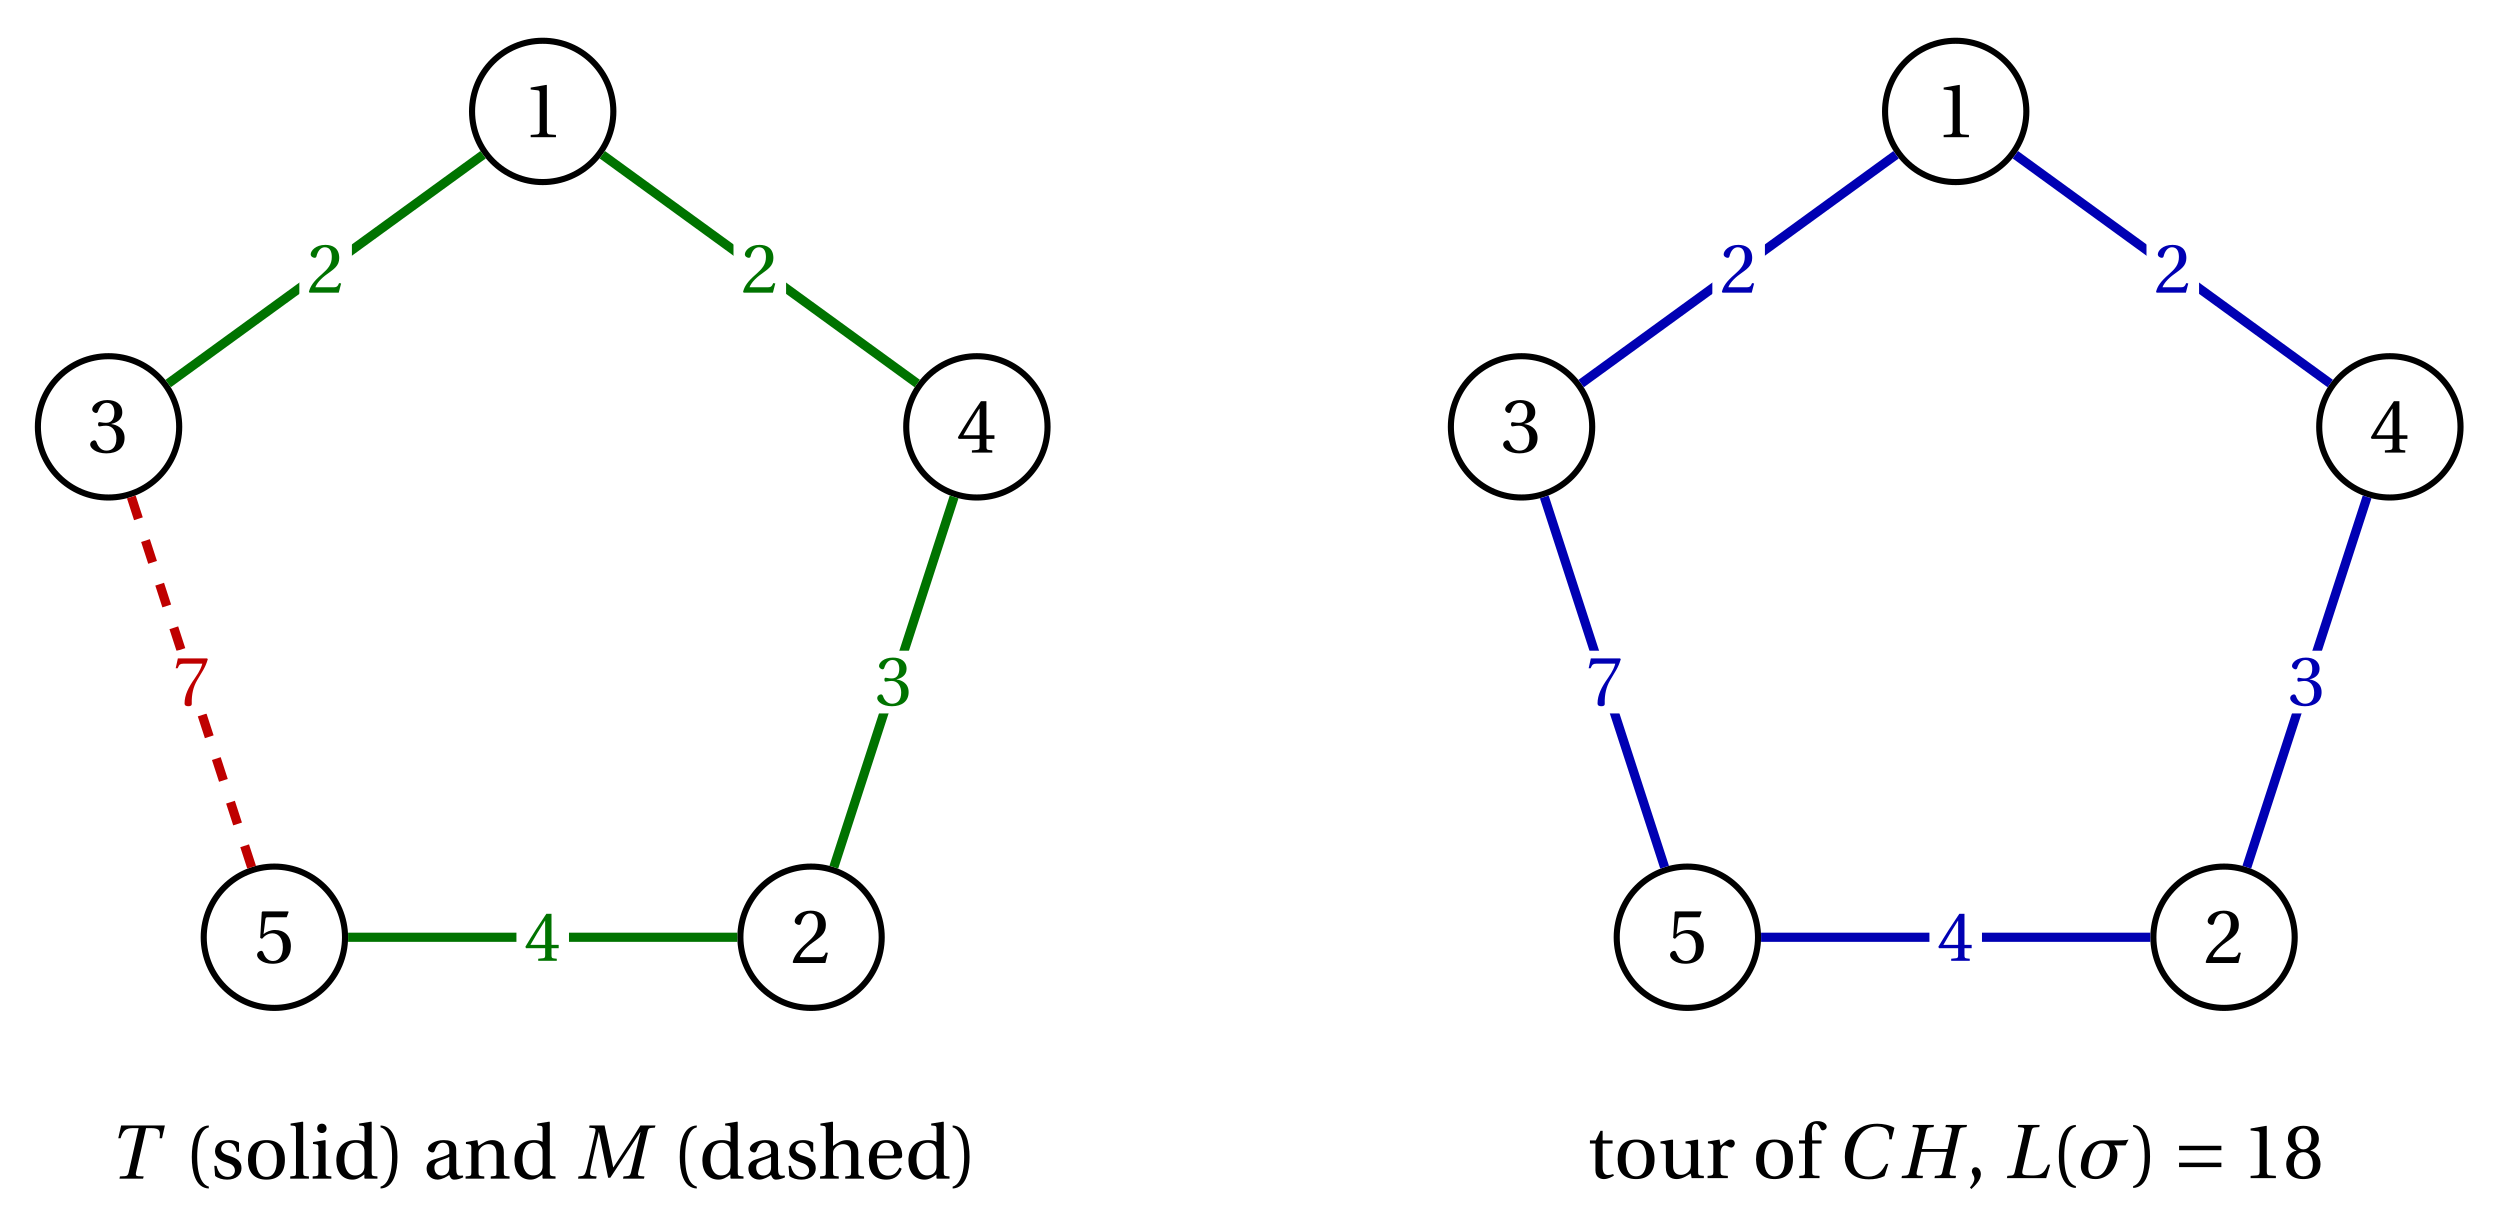
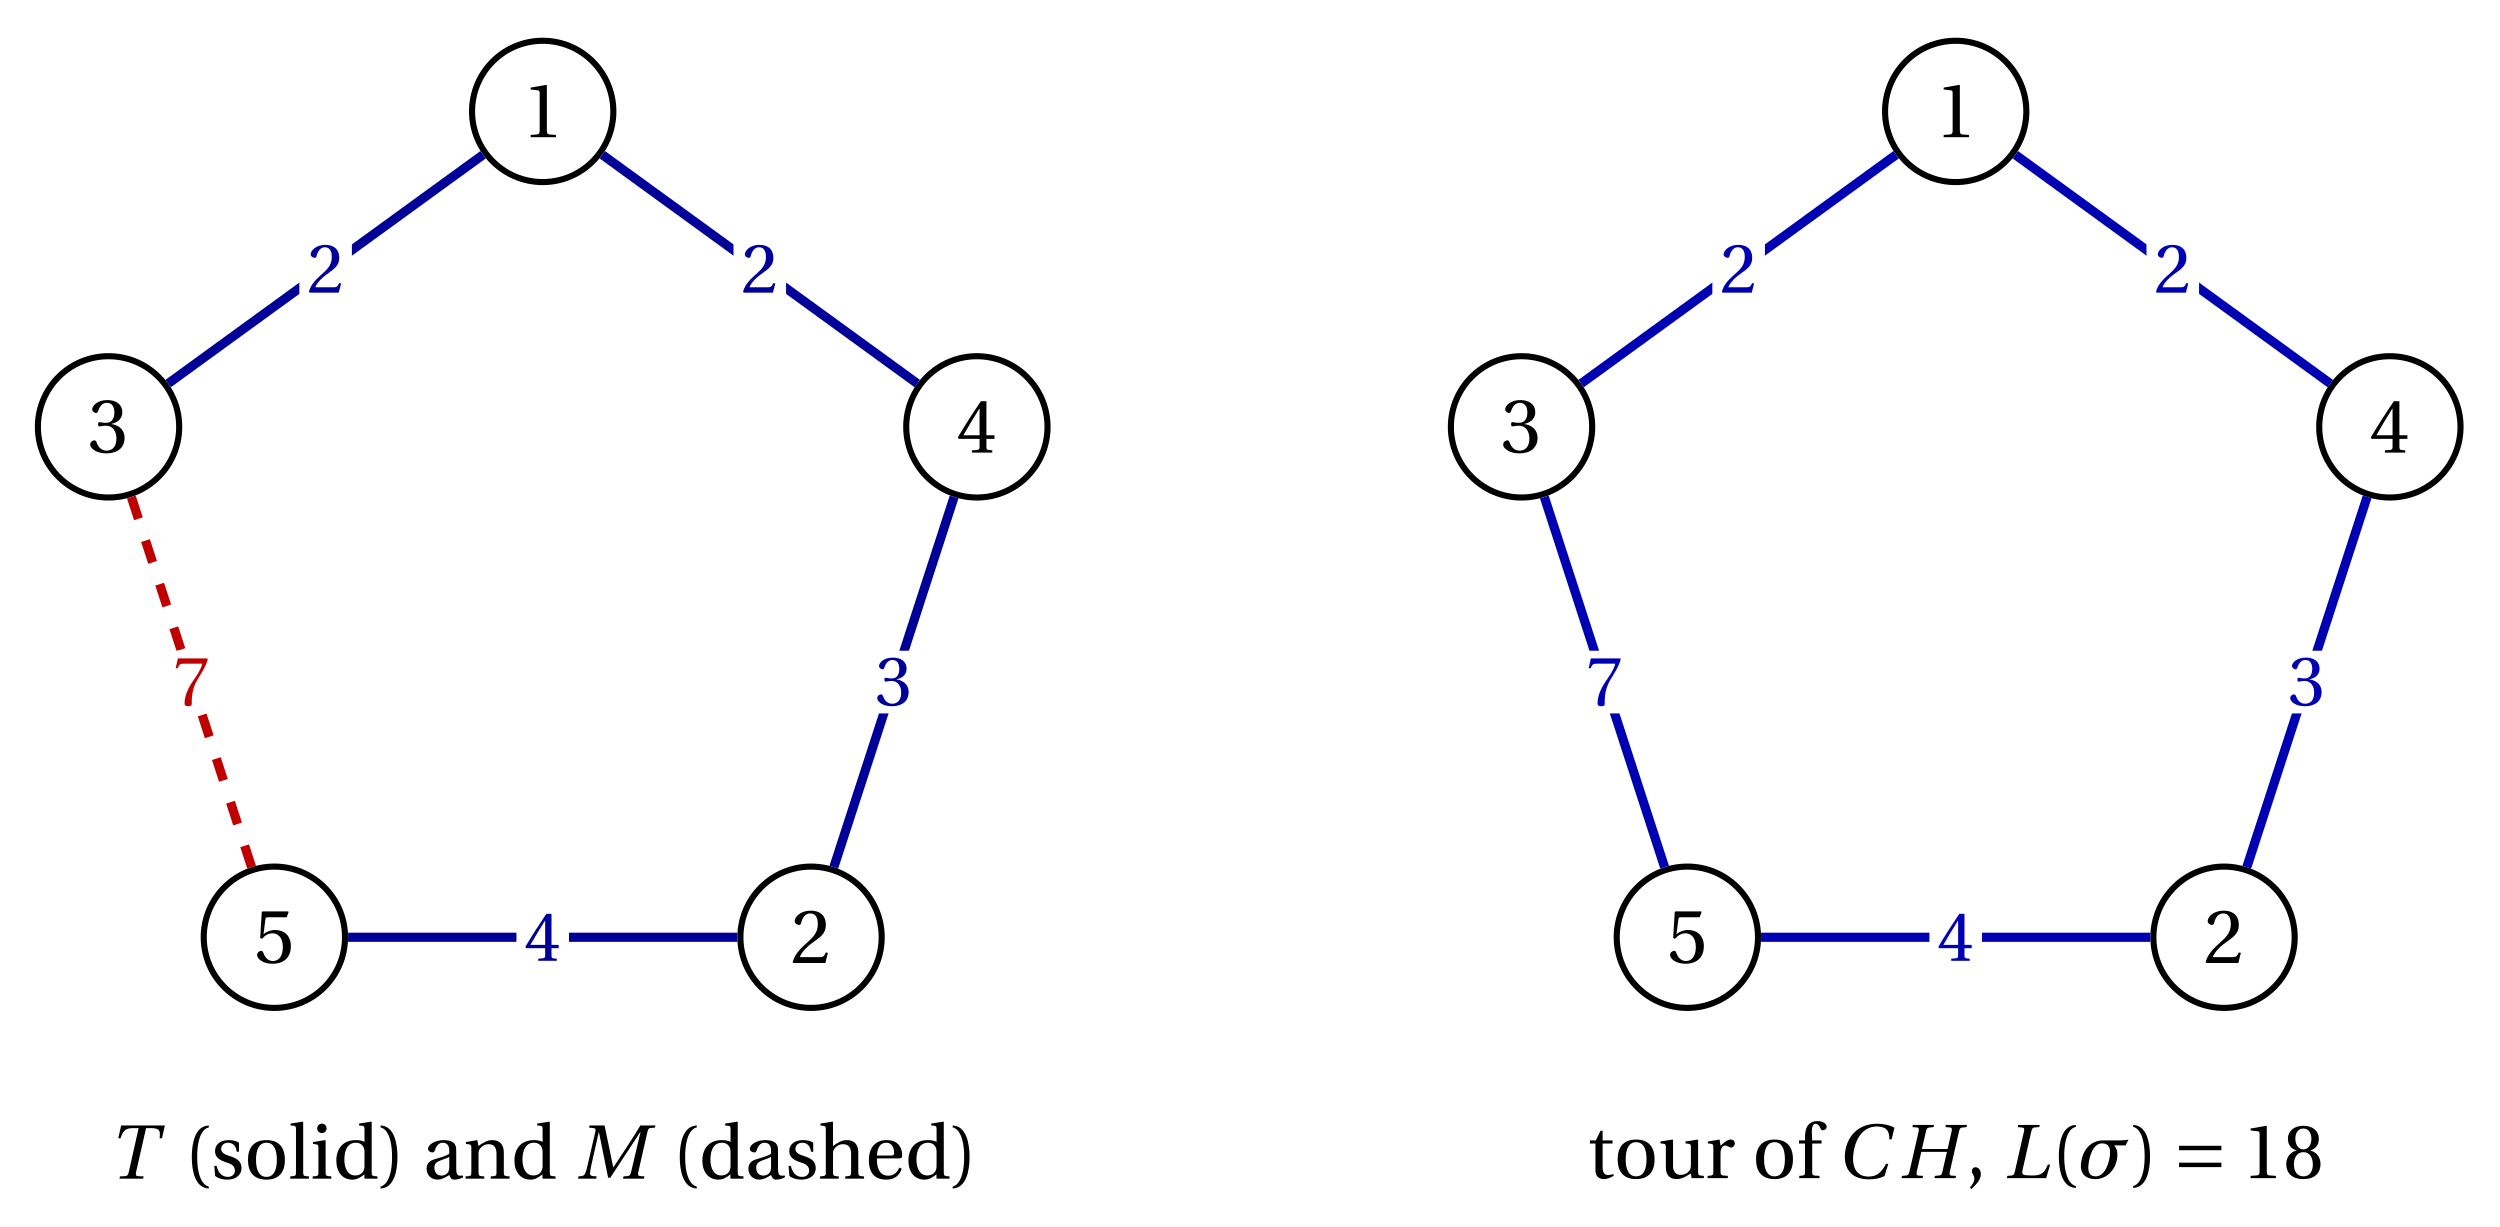
<svg xmlns="http://www.w3.org/2000/svg" xmlns:xlink="http://www.w3.org/1999/xlink" width="326pt" height="160pt" viewBox="0 0 326 160">
  <defs>
    <g>
      <g id="glyph-0-0">
        <path d="M 4.391 0 L 4.391 -0.297 L 3.547 -0.359 C 3.328 -0.375 3.203 -0.469 3.203 -0.859 L 3.203 -6.766 L 3.156 -6.828 L 1.094 -6.469 L 1.094 -6.219 L 2.031 -6.109 C 2.203 -6.094 2.266 -6.016 2.266 -5.719 L 2.266 -0.859 C 2.266 -0.656 2.234 -0.547 2.172 -0.469 C 2.125 -0.406 2.047 -0.375 1.938 -0.359 L 1.094 -0.297 L 1.094 0 Z M 4.391 0 " />
      </g>
      <g id="glyph-0-1">
        <path d="M 1.297 -3.672 C 1.297 -3.5 1.359 -3.391 1.484 -3.391 C 1.609 -3.391 1.875 -3.484 2.359 -3.484 C 3.203 -3.484 3.688 -2.719 3.688 -1.844 C 3.688 -0.656 3.094 -0.234 2.391 -0.234 C 1.719 -0.234 1.297 -0.734 1.109 -1.297 C 1.047 -1.484 0.938 -1.578 0.797 -1.578 C 0.625 -1.578 0.266 -1.391 0.266 -1.016 C 0.266 -0.594 0.969 0.125 2.375 0.125 C 3.828 0.125 4.75 -0.609 4.75 -1.891 C 4.75 -3.234 3.594 -3.641 3.047 -3.688 L 3.047 -3.734 C 3.578 -3.828 4.453 -4.219 4.453 -5.219 C 4.453 -6.328 3.578 -6.828 2.5 -6.828 C 1.188 -6.828 0.531 -6.062 0.531 -5.625 C 0.531 -5.312 0.875 -5.141 1.016 -5.141 C 1.156 -5.141 1.234 -5.219 1.281 -5.344 C 1.5 -6.031 1.875 -6.469 2.438 -6.469 C 3.234 -6.469 3.422 -5.766 3.422 -5.203 C 3.422 -4.609 3.203 -3.859 2.359 -3.859 C 1.875 -3.859 1.609 -3.953 1.484 -3.953 C 1.359 -3.953 1.297 -3.859 1.297 -3.672 Z M 1.297 -3.672 " />
      </g>
      <g id="glyph-0-2">
        <path d="M 4.266 -5.938 L 4.516 -6.625 L 4.469 -6.703 L 1.109 -6.703 L 1.016 -6.609 L 0.812 -3.25 L 1.047 -3.125 C 1.469 -3.609 1.891 -3.844 2.422 -3.844 C 3.062 -3.844 3.766 -3.375 3.766 -2.047 C 3.766 -1.016 3.344 -0.234 2.484 -0.234 C 1.781 -0.234 1.422 -0.75 1.219 -1.312 C 1.156 -1.469 1.078 -1.562 0.938 -1.562 C 0.734 -1.562 0.406 -1.359 0.406 -1.016 C 0.406 -0.562 1.109 0.125 2.406 0.125 C 4.062 0.125 4.812 -0.875 4.812 -2.156 C 4.812 -3.562 3.938 -4.281 2.734 -4.281 C 2.188 -4.281 1.594 -4.047 1.281 -3.75 L 1.25 -3.766 L 1.484 -5.641 C 1.516 -5.891 1.578 -5.938 1.781 -5.938 Z M 4.266 -5.938 " />
      </g>
      <g id="glyph-0-3">
        <path d="M 4.859 -1.328 L 4.578 -1.375 C 4.375 -0.828 4.172 -0.766 3.766 -0.766 L 1.203 -0.766 C 1.359 -1.281 1.953 -2 2.891 -2.672 C 3.859 -3.375 4.594 -3.828 4.594 -4.953 C 4.594 -6.344 3.672 -6.828 2.625 -6.828 C 1.25 -6.828 0.531 -5.984 0.531 -5.469 C 0.531 -5.125 0.906 -4.969 1.078 -4.969 C 1.266 -4.969 1.328 -5.062 1.375 -5.234 C 1.531 -5.922 1.922 -6.469 2.547 -6.469 C 3.328 -6.469 3.547 -5.812 3.547 -5.078 C 3.547 -4.016 3 -3.406 2.125 -2.641 C 0.891 -1.562 0.469 -0.875 0.266 -0.094 L 0.375 0 L 4.531 0 Z M 4.859 -1.328 " />
      </g>
      <g id="glyph-0-4">
        <path d="M 3.016 -1.797 L 3.016 -0.766 C 3.016 -0.438 2.906 -0.375 2.656 -0.344 L 2.016 -0.297 L 2.016 0 L 4.672 0 L 4.672 -0.297 L 4.219 -0.344 C 3.984 -0.375 3.906 -0.438 3.906 -0.766 L 3.906 -1.797 L 4.953 -1.797 L 4.953 -2.266 L 3.906 -2.266 L 3.906 -6.703 L 3.188 -6.703 C 2.234 -5.312 1.109 -3.578 0.188 -2 L 0.281 -1.797 Z M 0.906 -2.266 C 1.516 -3.359 2.219 -4.516 2.984 -5.734 L 3.016 -5.734 L 3.016 -2.266 Z M 0.906 -2.266 " />
      </g>
      <g id="glyph-0-5">
        <path d="M 1.75 -2.828 C 1.75 -5.703 2.625 -6.562 3.266 -6.688 L 3.266 -6.938 C 1.5 -6.875 1.047 -4.688 1.047 -2.828 C 1.047 -0.969 1.5 1.219 3.266 1.281 L 3.266 1.031 C 2.672 0.906 1.75 0.062 1.75 -2.828 Z M 1.75 -2.828 " />
      </g>
      <g id="glyph-0-6">
        <path d="M 3.688 -3.516 L 3.688 -4.688 C 3.344 -4.938 2.844 -5.031 2.391 -5.031 C 1.297 -5.031 0.578 -4.531 0.562 -3.578 C 0.578 -2.734 1.25 -2.375 2.078 -2.109 C 2.531 -1.969 3.156 -1.75 3.156 -1.062 C 3.156 -0.547 2.766 -0.234 2.234 -0.234 C 1.422 -0.234 0.969 -0.828 0.766 -1.672 L 0.469 -1.672 L 0.578 -0.359 C 0.938 -0.047 1.547 0.125 2.141 0.125 C 3.328 0.125 4.016 -0.516 4.016 -1.359 C 4.016 -2.25 3.469 -2.641 2.438 -2.969 C 2.031 -3.094 1.359 -3.312 1.359 -3.875 C 1.375 -4.391 1.766 -4.688 2.266 -4.688 C 2.984 -4.688 3.328 -4.141 3.391 -3.516 Z M 3.688 -3.516 " />
      </g>
      <g id="glyph-0-7">
        <path d="M 2.891 -5.031 C 1.281 -5.031 0.484 -4.078 0.484 -2.453 C 0.484 -0.828 1.281 0.125 2.891 0.125 C 4.516 0.125 5.297 -0.828 5.297 -2.453 C 5.297 -4.078 4.516 -5.031 2.891 -5.031 Z M 1.531 -2.453 C 1.531 -3.844 1.969 -4.688 2.891 -4.688 C 3.828 -4.688 4.25 -3.844 4.25 -2.453 C 4.25 -1.078 3.828 -0.234 2.891 -0.234 C 1.969 -0.234 1.531 -1.078 1.531 -2.453 Z M 1.531 -2.453 " />
      </g>
      <g id="glyph-0-8">
        <path d="M 1.891 -7.391 L 1.828 -7.438 L 0.25 -7.188 L 0.25 -6.938 L 0.625 -6.906 C 0.891 -6.875 0.953 -6.828 0.953 -6.438 L 0.953 -0.875 C 0.953 -0.359 0.922 -0.344 0.203 -0.297 L 0.203 0 L 2.641 0 L 2.641 -0.297 C 1.938 -0.344 1.891 -0.359 1.891 -0.875 Z M 1.891 -7.391 " />
      </g>
      <g id="glyph-0-9">
        <path d="M 0.375 -4.781 L 0.375 -4.531 L 0.75 -4.484 C 1.016 -4.438 1.078 -4.391 1.078 -4.031 L 1.078 -0.875 C 1.078 -0.359 1.047 -0.344 0.328 -0.297 L 0.328 0 L 2.766 0 L 2.766 -0.297 C 2.062 -0.344 2.016 -0.359 2.016 -0.875 L 2.016 -4.969 L 1.953 -5.031 Z M 1.531 -7.172 C 1.172 -7.172 0.922 -6.906 0.922 -6.547 C 0.922 -6.203 1.172 -5.953 1.531 -5.953 C 1.906 -5.953 2.141 -6.203 2.141 -6.547 C 2.141 -6.906 1.906 -7.172 1.531 -7.172 Z M 1.531 -7.172 " />
      </g>
      <g id="glyph-0-10">
        <path d="M 5.844 0 L 5.844 -0.297 C 5.141 -0.344 5.094 -0.359 5.094 -0.875 L 5.094 -7.391 L 5.031 -7.438 L 3.453 -7.188 L 3.453 -6.938 L 3.828 -6.906 C 4.094 -6.875 4.156 -6.828 4.156 -6.438 L 4.156 -4.797 C 3.875 -4.953 3.5 -5.031 3.047 -5.031 C 2.219 -5.031 1.609 -4.781 1.188 -4.344 C 0.75 -3.891 0.484 -3.234 0.484 -2.359 C 0.484 -0.875 1.266 0.125 2.594 0.125 C 3.125 0.125 3.594 -0.125 4.141 -0.562 L 4.141 -0.062 L 4.219 0 Z M 4.156 -1.703 C 4.156 -1.484 4.141 -1.312 4.078 -1.141 C 3.875 -0.625 3.438 -0.422 2.922 -0.422 C 2 -0.422 1.531 -1.328 1.531 -2.484 C 1.531 -3.781 2 -4.688 3.031 -4.688 C 3.5 -4.688 3.875 -4.469 4.062 -4.047 C 4.141 -3.875 4.156 -3.734 4.156 -3.469 Z M 4.156 -1.703 " />
      </g>
      <g id="glyph-0-11">
        <path d="M 1.75 -2.828 C 1.75 0.062 0.828 0.906 0.25 1.031 L 0.25 1.281 C 2 1.219 2.453 -0.969 2.453 -2.828 C 2.453 -4.688 2 -6.875 0.25 -6.938 L 0.25 -6.688 C 0.875 -6.562 1.75 -5.703 1.75 -2.828 Z M 1.75 -2.828 " />
      </g>
      <g id="glyph-0-12">
        <path d="M 3.438 -1.438 C 3.438 -0.625 2.812 -0.406 2.422 -0.406 C 1.812 -0.406 1.5 -0.859 1.5 -1.438 C 1.5 -1.922 1.719 -2.156 2.281 -2.375 C 2.688 -2.516 3.219 -2.703 3.438 -2.844 Z M 4.344 -3.703 C 4.344 -4.281 4.219 -5.031 2.703 -5.031 C 1.562 -5.031 0.672 -4.438 0.672 -3.891 C 0.672 -3.578 1.047 -3.422 1.234 -3.422 C 1.438 -3.422 1.5 -3.531 1.562 -3.703 C 1.781 -4.438 2.188 -4.688 2.594 -4.688 C 2.984 -4.688 3.438 -4.484 3.438 -3.688 L 3.438 -3.266 C 3.188 -3 2.219 -2.75 1.422 -2.5 C 0.703 -2.281 0.484 -1.781 0.484 -1.297 C 0.484 -0.547 1 0.125 1.938 0.125 C 2.562 0.094 3.109 -0.266 3.438 -0.484 C 3.578 -0.109 3.734 0.125 4.078 0.125 C 4.453 0.125 4.891 0.016 5.266 -0.188 L 5.203 -0.422 C 5.062 -0.391 4.844 -0.375 4.688 -0.406 C 4.516 -0.453 4.344 -0.641 4.344 -1.281 Z M 4.344 -3.703 " />
      </g>
      <g id="glyph-0-13">
        <path d="M 5.312 -3.438 C 5.312 -4.453 4.75 -5.031 3.828 -5.031 C 3.094 -5.031 2.625 -4.672 2 -4.266 L 1.859 -5.031 L 0.375 -4.781 L 0.375 -4.531 L 0.75 -4.484 C 1.016 -4.438 1.078 -4.391 1.078 -4.031 L 1.078 -0.875 C 1.078 -0.359 1.047 -0.344 0.328 -0.297 L 0.328 0 L 2.766 0 L 2.766 -0.297 C 2.062 -0.344 2.016 -0.359 2.016 -0.875 L 2.016 -3.219 C 2.016 -3.469 2.031 -3.609 2.109 -3.766 C 2.328 -4.156 2.781 -4.5 3.312 -4.5 C 4 -4.5 4.359 -4.109 4.359 -3.234 L 4.359 -0.875 C 4.359 -0.359 4.328 -0.344 3.609 -0.297 L 3.609 0 L 6.062 0 L 6.062 -0.297 C 5.344 -0.344 5.312 -0.359 5.312 -0.875 Z M 5.312 -3.438 " />
      </g>
      <g id="glyph-0-14">
        <path d="M 5.188 -3.438 C 5.188 -4.453 4.641 -5.031 3.703 -5.031 C 2.969 -5.031 2.516 -4.688 1.891 -4.266 L 1.891 -7.391 L 1.812 -7.438 L 0.25 -7.188 L 0.25 -6.938 L 0.625 -6.891 C 0.891 -6.844 0.953 -6.797 0.953 -6.438 L 0.953 -0.875 C 0.969 -0.375 0.906 -0.344 0.203 -0.297 L 0.203 0 L 2.641 0 L 2.641 -0.297 C 1.953 -0.344 1.891 -0.375 1.891 -0.875 L 1.891 -3.219 C 1.891 -3.469 1.906 -3.609 1.984 -3.766 C 2.203 -4.156 2.656 -4.5 3.188 -4.5 C 3.875 -4.5 4.25 -4.109 4.25 -3.234 L 4.25 -0.875 C 4.25 -0.375 4.188 -0.344 3.484 -0.297 L 3.484 0 L 5.938 0 L 5.938 -0.297 C 5.25 -0.344 5.188 -0.375 5.188 -0.875 Z M 5.188 -3.438 " />
      </g>
      <g id="glyph-0-15">
        <path d="M 4.422 -2.641 C 4.641 -2.641 4.828 -2.688 4.828 -3.016 C 4.828 -3.609 4.641 -5.031 2.797 -5.031 C 1.234 -5.031 0.484 -3.922 0.484 -2.422 C 0.484 -0.828 1.172 0.141 2.812 0.125 C 3.922 0.109 4.5 -0.5 4.766 -1.297 L 4.469 -1.453 C 4.188 -0.875 3.797 -0.391 3.016 -0.391 C 1.766 -0.391 1.516 -1.594 1.531 -2.641 Z M 1.547 -3.016 C 1.547 -3.438 1.688 -4.688 2.734 -4.688 C 3.672 -4.688 3.781 -3.734 3.781 -3.344 C 3.781 -3.156 3.719 -3.016 3.438 -3.016 Z M 1.547 -3.016 " />
      </g>
      <g id="glyph-0-16">
        <path d="M 3.266 -4.516 L 3.266 -4.922 L 1.969 -4.922 L 1.969 -6.172 L 1.688 -6.172 L 1.078 -4.922 L 0.312 -4.922 L 0.312 -4.516 L 1.031 -4.516 L 1.031 -1.016 C 1.031 0 1.797 0.125 2.141 0.125 C 2.656 0.125 3.141 -0.141 3.438 -0.328 L 3.344 -0.531 C 3.109 -0.438 2.891 -0.406 2.641 -0.406 C 2.297 -0.406 1.969 -0.641 1.969 -1.406 L 1.969 -4.516 Z M 3.266 -4.516 " />
      </g>
      <g id="glyph-0-17">
        <path d="M 5.922 0 L 5.922 -0.297 C 5.234 -0.344 5.172 -0.359 5.172 -0.875 L 5.172 -4.969 L 5.109 -5.031 L 3.531 -4.781 L 3.531 -4.531 L 3.906 -4.484 C 4.172 -4.438 4.234 -4.391 4.234 -4.031 L 4.234 -1.781 C 4.234 -1.5 4.203 -1.281 4.156 -1.172 C 3.922 -0.719 3.438 -0.422 2.922 -0.422 C 2.344 -0.422 1.906 -0.781 1.906 -1.562 L 1.906 -4.969 L 1.828 -5.031 L 0.266 -4.781 L 0.266 -4.531 L 0.641 -4.484 C 0.906 -4.438 0.969 -4.391 0.969 -4.031 L 0.969 -1.391 C 0.969 -0.234 1.641 0.125 2.391 0.125 C 3.234 0.125 3.938 -0.469 4.219 -0.609 L 4.328 0 Z M 5.922 0 " />
      </g>
      <g id="glyph-0-18">
        <path d="M 1.891 -5.031 L 0.375 -4.781 L 0.375 -4.531 L 0.75 -4.484 C 1.016 -4.438 1.078 -4.391 1.078 -4.031 L 1.078 -0.875 C 1.078 -0.359 1.016 -0.344 0.328 -0.297 L 0.328 0 L 2.969 0 L 2.969 -0.297 C 2.078 -0.344 2.016 -0.359 2.016 -0.875 L 2.016 -3.219 C 2.016 -4 2.359 -4.25 2.594 -4.25 C 2.75 -4.25 2.922 -4.188 3.203 -4.031 C 3.281 -4 3.359 -3.984 3.406 -3.984 C 3.656 -3.984 3.875 -4.234 3.875 -4.547 C 3.875 -4.766 3.734 -5.031 3.344 -5.031 C 2.984 -5.031 2.672 -4.812 2.016 -4.234 Z M 1.891 -5.031 " />
      </g>
      <g id="glyph-0-19">
        <path d="M 2.016 -4.516 L 3.234 -4.516 L 3.234 -4.922 L 2.016 -4.922 L 1.969 -6.031 C 1.953 -6.984 2.297 -7.094 2.453 -7.094 C 2.672 -7.094 2.891 -6.984 3.141 -6.406 C 3.188 -6.312 3.266 -6.234 3.406 -6.234 C 3.609 -6.234 3.906 -6.406 3.906 -6.703 C 3.906 -7.047 3.484 -7.438 2.672 -7.438 C 2.125 -7.438 1.656 -7.188 1.406 -6.812 C 1.172 -6.453 1.078 -5.922 1.078 -5.266 L 1.078 -4.922 L 0.297 -4.922 L 0.297 -4.516 L 1.078 -4.516 L 1.078 -0.875 C 1.078 -0.359 1.047 -0.344 0.328 -0.297 L 0.328 0 L 2.969 0 L 2.969 -0.297 C 2.062 -0.328 2.016 -0.344 2.016 -0.859 Z M 2.016 -4.516 " />
      </g>
      <g id="glyph-0-20">
        <path d="M 0.703 1.422 C 1.203 0.938 1.938 0.281 1.938 -0.516 C 1.938 -1.062 1.609 -1.422 1.25 -1.422 C 0.938 -1.422 0.766 -1.172 0.766 -0.906 C 0.766 -0.547 1.094 -0.375 1.094 0.062 C 1.094 0.469 0.828 0.875 0.516 1.219 Z M 0.703 1.422 " />
      </g>
      <g id="glyph-0-21">
        <path d="M 2.656 -3.391 C 3.453 -3.391 3.891 -2.703 3.891 -1.797 C 3.891 -0.906 3.516 -0.234 2.656 -0.234 C 1.828 -0.234 1.422 -0.906 1.422 -1.797 C 1.422 -2.703 1.859 -3.391 2.656 -3.391 Z M 2.656 0.125 C 4.281 0.125 4.891 -0.812 4.891 -1.828 C 4.891 -2.844 4.25 -3.438 3.578 -3.594 L 3.578 -3.625 C 4.188 -3.781 4.672 -4.297 4.672 -5.109 C 4.672 -6.203 3.828 -6.828 2.656 -6.828 C 1.516 -6.828 0.641 -6.203 0.641 -5.109 C 0.641 -4.297 1.141 -3.781 1.75 -3.625 L 1.75 -3.594 C 1.078 -3.438 0.422 -2.844 0.422 -1.828 C 0.422 -0.812 1.016 0.125 2.656 0.125 Z M 2.656 -3.75 C 1.938 -3.75 1.609 -4.453 1.609 -5.141 C 1.609 -5.906 1.969 -6.469 2.656 -6.469 C 3.344 -6.469 3.688 -5.906 3.703 -5.141 C 3.703 -4.453 3.391 -3.75 2.656 -3.75 Z M 2.656 -3.75 " />
      </g>
      <g id="glyph-1-0">
        <path d="M 4.453 -1.203 L 4.188 -1.25 C 4 -0.766 3.812 -0.703 3.453 -0.703 L 1.094 -0.703 C 1.25 -1.172 1.781 -1.828 2.641 -2.438 C 3.516 -3.078 4.203 -3.5 4.203 -4.516 C 4.203 -5.797 3.359 -6.234 2.391 -6.234 C 1.141 -6.234 0.484 -5.469 0.484 -5 C 0.484 -4.688 0.828 -4.547 0.984 -4.547 C 1.156 -4.547 1.219 -4.625 1.25 -4.781 C 1.406 -5.406 1.766 -5.922 2.328 -5.922 C 3.031 -5.922 3.234 -5.312 3.234 -4.656 C 3.234 -3.672 2.75 -3.125 1.938 -2.406 C 0.812 -1.438 0.422 -0.812 0.25 -0.094 L 0.344 0 L 4.141 0 Z M 4.453 -1.203 " />
      </g>
      <g id="glyph-1-1">
        <path d="M 1.188 -3.359 C 1.188 -3.203 1.234 -3.094 1.359 -3.094 C 1.469 -3.094 1.719 -3.188 2.156 -3.188 C 2.938 -3.188 3.375 -2.484 3.375 -1.688 C 3.375 -0.594 2.828 -0.219 2.188 -0.219 C 1.578 -0.219 1.188 -0.672 1.016 -1.188 C 0.953 -1.359 0.859 -1.438 0.734 -1.438 C 0.562 -1.438 0.25 -1.266 0.25 -0.938 C 0.25 -0.547 0.875 0.109 2.172 0.109 C 3.5 0.109 4.344 -0.562 4.344 -1.734 C 4.344 -2.969 3.281 -3.328 2.781 -3.375 L 2.781 -3.406 C 3.281 -3.5 4.078 -3.859 4.078 -4.766 C 4.078 -5.781 3.281 -6.234 2.297 -6.234 C 1.078 -6.234 0.484 -5.547 0.484 -5.141 C 0.484 -4.859 0.812 -4.703 0.938 -4.703 C 1.062 -4.703 1.125 -4.766 1.172 -4.891 C 1.359 -5.516 1.719 -5.922 2.234 -5.922 C 2.953 -5.922 3.125 -5.281 3.125 -4.766 C 3.125 -4.203 2.938 -3.516 2.156 -3.516 C 1.719 -3.516 1.469 -3.609 1.359 -3.609 C 1.234 -3.609 1.188 -3.516 1.188 -3.359 Z M 1.188 -3.359 " />
      </g>
      <g id="glyph-1-2">
        <path d="M 2.75 -1.641 L 2.75 -0.703 C 2.75 -0.391 2.656 -0.344 2.438 -0.328 L 1.844 -0.266 L 1.844 0 L 4.266 0 L 4.266 -0.266 L 3.859 -0.312 C 3.641 -0.344 3.578 -0.391 3.578 -0.703 L 3.578 -1.641 L 4.516 -1.641 L 4.516 -2.078 L 3.578 -2.078 L 3.578 -6.125 L 2.906 -6.125 C 2.047 -4.859 1.016 -3.266 0.172 -1.828 L 0.25 -1.641 Z M 0.828 -2.078 C 1.391 -3.078 2.031 -4.125 2.734 -5.234 L 2.75 -5.234 L 2.75 -2.078 Z M 0.828 -2.078 " />
      </g>
      <g id="glyph-1-3">
        <path d="M 0.656 -6.125 L 0.375 -4.844 L 0.625 -4.844 L 0.719 -5.031 C 0.828 -5.297 0.953 -5.438 1.359 -5.438 L 3.844 -5.438 C 3.75 -5.094 3.594 -4.562 2.844 -3.5 C 2.047 -2.375 1.531 -1.344 1.531 -0.266 C 1.531 0.031 1.75 0.109 2.031 0.109 C 2.297 0.109 2.484 0.031 2.469 -0.234 C 2.438 -1.453 2.672 -2.422 3.172 -3.281 C 3.75 -4.297 4.234 -4.875 4.562 -6.031 L 4.469 -6.125 Z M 0.656 -6.125 " />
      </g>
      <g id="glyph-2-0">
        <path d="M 4.609 0 L 4.688 -0.297 L 3.953 -0.328 C 3.672 -0.344 3.625 -0.5 3.688 -0.812 L 5 -6.594 L 5.625 -6.594 C 6.875 -6.594 6.859 -6.172 6.766 -5.266 L 7.078 -5.266 L 7.453 -6.938 L 1.75 -6.938 L 1.375 -5.266 L 1.672 -5.266 C 2 -6.297 2.359 -6.594 3.344 -6.594 L 4.031 -6.594 L 2.734 -0.812 C 2.656 -0.5 2.547 -0.344 2.25 -0.328 L 1.594 -0.297 L 1.531 0 Z M 4.609 0 " />
      </g>
      <g id="glyph-2-1">
        <path d="M 2.672 0 L 2.734 -0.297 L 2.344 -0.328 C 2.016 -0.344 1.844 -0.438 1.875 -0.75 C 1.906 -1.078 1.969 -1.469 2.094 -2 L 3.016 -6.078 L 3.031 -6.078 L 4.234 -0.125 L 4.516 -0.125 L 8.422 -6.078 L 8.453 -6.078 L 7.219 -0.828 C 7.125 -0.484 7.031 -0.375 6.797 -0.344 L 6.234 -0.297 L 6.172 0 L 8.906 0 L 8.969 -0.297 L 8.375 -0.344 C 8.141 -0.375 8.078 -0.516 8.156 -0.828 L 9.359 -6.109 C 9.438 -6.453 9.531 -6.594 9.781 -6.609 L 10.328 -6.656 L 10.406 -6.938 L 8.438 -6.938 C 7.906 -6.031 7.312 -5.125 6.703 -4.188 L 4.922 -1.484 L 4.891 -1.484 L 4.328 -4.266 C 4.141 -5.172 3.938 -6.047 3.766 -6.938 L 1.812 -6.938 L 1.75 -6.656 L 2.344 -6.594 C 2.562 -6.578 2.641 -6.438 2.562 -6.109 L 1.609 -2 C 1.5 -1.469 1.391 -1.078 1.266 -0.75 C 1.141 -0.438 0.969 -0.344 0.672 -0.328 L 0.359 -0.297 L 0.312 0 Z M 2.672 0 " />
      </g>
      <g id="glyph-2-2">
        <path d="M 6.516 -1.859 C 5.953 -0.859 5.453 -0.203 4.219 -0.203 C 3.047 -0.203 2.219 -0.953 2.219 -2.5 C 2.219 -3.406 2.453 -4.516 2.938 -5.312 C 3.438 -6.156 4.234 -6.734 5.312 -6.734 C 6.562 -6.734 6.984 -6.156 6.938 -5.062 L 7.25 -5.062 L 7.609 -6.562 C 7.031 -6.922 6.094 -7.094 5.391 -7.094 C 3.5 -7.094 2.406 -6.203 1.828 -5.266 C 1.281 -4.375 1.141 -3.453 1.141 -2.766 C 1.141 -1.438 1.797 0.156 4.281 0.156 C 5 0.156 5.672 0.047 6.312 -0.266 L 6.812 -1.859 Z M 6.516 -1.859 " />
      </g>
      <g id="glyph-2-3">
        <path d="M 3.062 -3.797 L 3.594 -6.109 C 3.688 -6.438 3.766 -6.578 4.016 -6.594 L 4.578 -6.656 L 4.641 -6.938 L 1.891 -6.938 L 1.828 -6.656 L 2.422 -6.609 C 2.641 -6.594 2.703 -6.438 2.641 -6.109 L 1.438 -0.828 C 1.359 -0.484 1.25 -0.375 1.016 -0.344 L 0.469 -0.297 L 0.406 0 L 3.156 0 L 3.203 -0.297 L 2.625 -0.328 C 2.375 -0.344 2.328 -0.5 2.391 -0.828 L 2.984 -3.422 L 6.328 -3.422 L 5.734 -0.828 C 5.656 -0.484 5.562 -0.375 5.312 -0.344 L 4.766 -0.297 L 4.703 0 L 7.453 0 L 7.516 -0.297 L 6.922 -0.328 C 6.688 -0.344 6.625 -0.5 6.703 -0.828 L 7.906 -6.109 C 7.984 -6.438 8.078 -6.578 8.328 -6.594 L 8.875 -6.656 L 8.953 -6.938 L 6.203 -6.938 L 6.125 -6.656 L 6.719 -6.609 C 6.953 -6.594 7.016 -6.438 6.938 -6.109 L 6.422 -3.797 Z M 3.062 -3.797 " />
      </g>
      <g id="glyph-2-4">
        <path d="M 5.531 0 L 6.047 -1.766 L 5.75 -1.766 C 5.234 -0.531 4.781 -0.344 3.656 -0.344 C 3.156 -0.344 2.656 -0.375 2.531 -0.484 C 2.375 -0.609 2.375 -0.75 2.484 -1.219 L 3.594 -6.109 C 3.672 -6.438 3.766 -6.594 4.016 -6.609 L 4.625 -6.656 L 4.688 -6.938 L 1.891 -6.938 L 1.828 -6.656 L 2.422 -6.594 C 2.641 -6.578 2.719 -6.438 2.641 -6.109 L 1.438 -0.828 C 1.359 -0.484 1.25 -0.375 1.016 -0.344 L 0.469 -0.297 L 0.406 0 Z M 5.531 0 " />
      </g>
      <g id="glyph-3-0">
        <path d="M 0.5 -2.391 C 0.438 -2.109 0.406 -1.828 0.406 -1.609 C 0.406 -0.328 1.281 0.125 2.328 0.125 C 3.859 0.125 5.172 -1.25 5.172 -3.109 C 5.172 -3.594 5.016 -3.969 4.75 -4.266 L 6.234 -4.266 L 6.625 -5.031 C 6.344 -4.953 5.844 -4.922 5.391 -4.922 L 3.203 -4.922 C 2.375 -4.922 0.938 -4.406 0.5 -2.391 Z M 1.5 -2.391 C 1.766 -3.609 2.297 -4.531 3.172 -4.531 C 3.859 -4.531 4.219 -4.172 4.219 -3.375 C 4.219 -2.125 3.547 -0.234 2.375 -0.234 C 1.719 -0.234 1.375 -0.547 1.375 -1.391 C 1.375 -1.672 1.422 -2 1.5 -2.391 Z M 1.5 -2.391 " />
      </g>
      <g id="glyph-4-0">
        <path d="M 6.375 -1.438 L 6.375 -2.016 L 0.859 -2.016 L 0.859 -1.438 Z M 6.375 -3.641 L 6.375 -4.219 L 0.859 -4.219 L 0.859 -3.641 Z M 6.375 -3.641 " />
      </g>
    </g>
  </defs>
  <path fill-rule="nonzero" fill="rgb(100%, 100%, 100%)" fill-opacity="1" stroke-width="0.797" stroke-linecap="butt" stroke-linejoin="miter" stroke="rgb(0%, 0%, 0%)" stroke-opacity="1" stroke-miterlimit="10" d="M 9.211 59.527 C 9.211 64.617 5.086 68.742 0.001 68.742 C -5.089 68.742 -9.214 64.617 -9.214 59.527 C -9.214 54.441 -5.089 50.316 0.001 50.316 C 5.086 50.316 9.211 54.441 9.211 59.527 Z M 9.211 59.527 " transform="matrix(1, 0, 0, -1, 70.769, 74.058)" />
  <g fill="rgb(0%, 0%, 0%)" fill-opacity="1">
    <use xlink:href="#glyph-0-0" x="68.107" y="17.89" />
  </g>
  <path fill-rule="nonzero" fill="rgb(100%, 100%, 100%)" fill-opacity="1" stroke-width="0.797" stroke-linecap="butt" stroke-linejoin="miter" stroke="rgb(0%, 0%, 0%)" stroke-opacity="1" stroke-miterlimit="10" d="M -47.402 18.394 C -47.402 23.484 -51.527 27.609 -56.617 27.609 C -61.703 27.609 -65.828 23.484 -65.828 18.394 C -65.828 13.308 -61.703 9.183 -56.617 9.183 C -51.527 9.183 -47.402 13.308 -47.402 18.394 Z M -47.402 18.394 " transform="matrix(1, 0, 0, -1, 70.769, 74.058)" />
  <g fill="rgb(0%, 0%, 0%)" fill-opacity="1">
    <use xlink:href="#glyph-0-1" x="11.493" y="58.996" />
  </g>
  <path fill-rule="nonzero" fill="rgb(100%, 100%, 100%)" fill-opacity="1" stroke-width="0.797" stroke-linecap="butt" stroke-linejoin="miter" stroke="rgb(0%, 0%, 0%)" stroke-opacity="1" stroke-miterlimit="10" d="M -25.777 -48.161 C -25.777 -43.071 -29.902 -38.946 -34.992 -38.946 C -40.078 -38.946 -44.203 -43.071 -44.203 -48.161 C -44.203 -53.247 -40.078 -57.372 -34.992 -57.372 C -29.902 -57.372 -25.777 -53.247 -25.777 -48.161 Z M -25.777 -48.161 " transform="matrix(1, 0, 0, -1, 70.769, 74.058)" />
  <g fill="rgb(0%, 0%, 0%)" fill-opacity="1">
    <use xlink:href="#glyph-0-2" x="33.118" y="125.55" />
  </g>
  <path fill-rule="nonzero" fill="rgb(100%, 100%, 100%)" fill-opacity="1" stroke-width="0.797" stroke-linecap="butt" stroke-linejoin="miter" stroke="rgb(0%, 0%, 0%)" stroke-opacity="1" stroke-miterlimit="10" d="M 44.204 -48.161 C 44.204 -43.071 40.079 -38.946 34.989 -38.946 C 29.903 -38.946 25.778 -43.071 25.778 -48.161 C 25.778 -53.247 29.903 -57.372 34.989 -57.372 C 40.079 -57.372 44.204 -53.247 44.204 -48.161 Z M 44.204 -48.161 " transform="matrix(1, 0, 0, -1, 70.769, 74.058)" />
  <g fill="rgb(0%, 0%, 0%)" fill-opacity="1">
    <use xlink:href="#glyph-0-3" x="103.097" y="125.577" />
  </g>
  <path fill-rule="nonzero" fill="rgb(100%, 100%, 100%)" fill-opacity="1" stroke-width="0.797" stroke-linecap="butt" stroke-linejoin="miter" stroke="rgb(0%, 0%, 0%)" stroke-opacity="1" stroke-miterlimit="10" d="M 65.829 18.394 C 65.829 23.484 61.704 27.609 56.614 27.609 C 51.528 27.609 47.403 23.484 47.403 18.394 C 47.403 13.308 51.528 9.183 56.614 9.183 C 61.704 9.183 65.829 13.308 65.829 18.394 Z M 65.829 18.394 " transform="matrix(1, 0, 0, -1, 70.769, 74.058)" />
  <g fill="rgb(0%, 0%, 0%)" fill-opacity="1">
    <use xlink:href="#glyph-0-4" x="124.722" y="59.023" />
  </g>
-   <path fill="none" stroke-width="1.196" stroke-linecap="butt" stroke-linejoin="miter" stroke="rgb(0%, 45%, 0%)" stroke-opacity="1" stroke-miterlimit="10" d="M -7.777 53.878 L -48.839 24.046 " transform="matrix(1, 0, 0, -1, 70.769, 74.058)" />
+   <path fill="none" stroke-width="1.196" stroke-linecap="butt" stroke-linejoin="miter" stroke="rgb(0%, 0%, 59.999%)" stroke-opacity="1" stroke-miterlimit="10" d="M -7.777 53.878 L -48.839 24.046 " transform="matrix(1, 0, 0, -1, 70.769, 74.058)" />
  <path fill-rule="nonzero" fill="rgb(100%, 100%, 100%)" fill-opacity="1" d="M 39.035 39.16 L 45.887 39.16 L 45.887 31.031 L 39.035 31.031 Z M 39.035 39.16 " />
-   <g fill="rgb(0%, 45%, 0%)" fill-opacity="1">
+   <g fill="rgb(0%, 0%, 59.999%)" fill-opacity="1">
    <use xlink:href="#glyph-1-0" x="40.031" y="38.165" />
  </g>
-   <path fill="none" stroke-width="1.196" stroke-linecap="butt" stroke-linejoin="miter" stroke="rgb(0%, 45%, 0%)" stroke-opacity="1" stroke-miterlimit="10" d="M 7.774 53.878 L 48.84 24.046 " transform="matrix(1, 0, 0, -1, 70.769, 74.058)" />
+   <path fill="none" stroke-width="1.196" stroke-linecap="butt" stroke-linejoin="miter" stroke="rgb(0%, 0%, 59.999%)" stroke-opacity="1" stroke-miterlimit="10" d="M 7.774 53.878 L 48.84 24.046 " transform="matrix(1, 0, 0, -1, 70.769, 74.058)" />
  <path fill-rule="nonzero" fill="rgb(100%, 100%, 100%)" fill-opacity="1" d="M 95.648 39.16 L 102.504 39.16 L 102.504 31.031 L 95.648 31.031 Z M 95.648 39.16 " />
-   <g fill="rgb(0%, 45%, 0%)" fill-opacity="1">
+   <g fill="rgb(0%, 0%, 59.999%)" fill-opacity="1">
    <use xlink:href="#glyph-1-0" x="96.646" y="38.165" />
  </g>
-   <path fill="none" stroke-width="1.196" stroke-linecap="butt" stroke-linejoin="miter" stroke="rgb(0%, 45%, 0%)" stroke-opacity="1" stroke-miterlimit="10" d="M 37.961 -39.02 L 53.645 9.253 " transform="matrix(1, 0, 0, -1, 70.769, 74.058)" />
+   <path fill="none" stroke-width="1.196" stroke-linecap="butt" stroke-linejoin="miter" stroke="rgb(0%, 0%, 59.999%)" stroke-opacity="1" stroke-miterlimit="10" d="M 37.961 -39.02 L 53.645 9.253 " transform="matrix(1, 0, 0, -1, 70.769, 74.058)" />
  <path fill-rule="nonzero" fill="rgb(100%, 100%, 100%)" fill-opacity="1" d="M 113.145 93.031 L 120 93.031 L 120 84.852 L 113.145 84.852 Z M 113.145 93.031 " />
-   <g fill="rgb(0%, 45%, 0%)" fill-opacity="1">
+   <g fill="rgb(0%, 0%, 59.999%)" fill-opacity="1">
    <use xlink:href="#glyph-1-1" x="114.14" y="91.984" />
  </g>
-   <path fill="none" stroke-width="1.196" stroke-linecap="butt" stroke-linejoin="miter" stroke="rgb(0%, 45%, 0%)" stroke-opacity="1" stroke-miterlimit="10" d="M 25.379 -48.161 L -25.378 -48.161 " transform="matrix(1, 0, 0, -1, 70.769, 74.058)" />
+   <path fill="none" stroke-width="1.196" stroke-linecap="butt" stroke-linejoin="miter" stroke="rgb(0%, 0%, 59.999%)" stroke-opacity="1" stroke-miterlimit="10" d="M 25.379 -48.161 L -25.378 -48.161 " transform="matrix(1, 0, 0, -1, 70.769, 74.058)" />
  <path fill-rule="nonzero" fill="rgb(100%, 100%, 100%)" fill-opacity="1" d="M 67.344 126.281 L 74.195 126.281 L 74.195 118.152 L 67.344 118.152 Z M 67.344 126.281 " />
-   <g fill="rgb(0%, 45%, 0%)" fill-opacity="1">
+   <g fill="rgb(0%, 0%, 59.999%)" fill-opacity="1">
    <use xlink:href="#glyph-1-2" x="68.338" y="125.286" />
  </g>
  <path fill="none" stroke-width="1.196" stroke-linecap="butt" stroke-linejoin="miter" stroke="rgb(75%, 0%, 0%)" stroke-opacity="1" stroke-dasharray="2.989 2.989" stroke-miterlimit="10" d="M -53.644 9.253 L -37.96 -39.02 " transform="matrix(1, 0, 0, -1, 70.769, 74.058)" />
  <path fill-rule="nonzero" fill="rgb(100%, 100%, 100%)" fill-opacity="1" d="M 21.539 93.031 L 28.395 93.031 L 28.395 84.852 L 21.539 84.852 Z M 21.539 93.031 " />
  <g fill="rgb(75%, 0%, 0%)" fill-opacity="1">
    <use xlink:href="#glyph-1-3" x="22.536" y="91.984" />
  </g>
  <g fill="rgb(0%, 0%, 0%)" fill-opacity="1">
    <use xlink:href="#glyph-2-0" x="14.047" y="153.7" />
  </g>
  <g fill="rgb(0%, 0%, 0%)" fill-opacity="1">
    <use xlink:href="#glyph-0-5" x="23.963" y="153.7" />
    <use xlink:href="#glyph-0-6" x="27.476" y="153.7" />
    <use xlink:href="#glyph-0-7" x="31.852" y="153.7" />
    <use xlink:href="#glyph-0-8" x="37.643" y="153.7" />
    <use xlink:href="#glyph-0-9" x="40.443" y="153.7" />
  </g>
  <g fill="rgb(0%, 0%, 0%)" fill-opacity="1">
    <use xlink:href="#glyph-0-10" x="43.373" y="153.7" />
    <use xlink:href="#glyph-0-11" x="49.375" y="153.7" />
  </g>
  <g fill="rgb(0%, 0%, 0%)" fill-opacity="1">
    <use xlink:href="#glyph-0-12" x="55.146" y="153.7" />
  </g>
  <g fill="rgb(0%, 0%, 0%)" fill-opacity="1">
    <use xlink:href="#glyph-0-13" x="60.385" y="153.7" />
    <use xlink:href="#glyph-0-10" x="66.598" y="153.7" />
  </g>
  <g fill="rgb(0%, 0%, 0%)" fill-opacity="1">
    <use xlink:href="#glyph-2-1" x="75.068" y="153.7" />
  </g>
  <g fill="rgb(0%, 0%, 0%)" fill-opacity="1">
    <use xlink:href="#glyph-0-5" x="87.594" y="153.7" />
    <use xlink:href="#glyph-0-10" x="91.106" y="153.7" />
    <use xlink:href="#glyph-0-12" x="97.108" y="153.7" />
    <use xlink:href="#glyph-0-6" x="102.357" y="153.7" />
    <use xlink:href="#glyph-0-14" x="106.733" y="153.7" />
  </g>
  <g fill="rgb(0%, 0%, 0%)" fill-opacity="1">
    <use xlink:href="#glyph-0-15" x="112.815" y="153.7" />
    <use xlink:href="#glyph-0-10" x="117.974" y="153.7" />
    <use xlink:href="#glyph-0-11" x="123.976" y="153.7" />
  </g>
  <path fill-rule="nonzero" fill="rgb(100%, 100%, 100%)" fill-opacity="1" stroke-width="0.797" stroke-linecap="butt" stroke-linejoin="miter" stroke="rgb(0%, 0%, 0%)" stroke-opacity="1" stroke-miterlimit="10" d="M 193.465 59.527 C 193.465 64.617 189.344 68.742 184.254 68.742 C 179.165 68.742 175.043 64.617 175.043 59.527 C 175.043 54.441 179.165 50.316 184.254 50.316 C 189.344 50.316 193.465 54.441 193.465 59.527 Z M 193.465 59.527 " transform="matrix(1, 0, 0, -1, 70.769, 74.058)" />
  <g fill="rgb(0%, 0%, 0%)" fill-opacity="1">
    <use xlink:href="#glyph-0-0" x="252.359" y="17.89" />
  </g>
  <path fill-rule="nonzero" fill="rgb(100%, 100%, 100%)" fill-opacity="1" stroke-width="0.797" stroke-linecap="butt" stroke-linejoin="miter" stroke="rgb(0%, 0%, 0%)" stroke-opacity="1" stroke-miterlimit="10" d="M 136.852 18.394 C 136.852 23.484 132.727 27.609 127.637 27.609 C 122.551 27.609 118.426 23.484 118.426 18.394 C 118.426 13.308 122.551 9.183 127.637 9.183 C 132.727 9.183 136.852 13.308 136.852 18.394 Z M 136.852 18.394 " transform="matrix(1, 0, 0, -1, 70.769, 74.058)" />
  <g fill="rgb(0%, 0%, 0%)" fill-opacity="1">
    <use xlink:href="#glyph-0-1" x="195.745" y="58.996" />
  </g>
  <path fill-rule="nonzero" fill="rgb(100%, 100%, 100%)" fill-opacity="1" stroke-width="0.797" stroke-linecap="butt" stroke-linejoin="miter" stroke="rgb(0%, 0%, 0%)" stroke-opacity="1" stroke-miterlimit="10" d="M 158.477 -48.161 C 158.477 -43.071 154.352 -38.946 149.266 -38.946 C 144.176 -38.946 140.051 -43.071 140.051 -48.161 C 140.051 -53.247 144.176 -57.372 149.266 -57.372 C 154.352 -57.372 158.477 -53.247 158.477 -48.161 Z M 158.477 -48.161 " transform="matrix(1, 0, 0, -1, 70.769, 74.058)" />
  <g fill="rgb(0%, 0%, 0%)" fill-opacity="1">
    <use xlink:href="#glyph-0-2" x="217.37" y="125.55" />
  </g>
  <path fill-rule="nonzero" fill="rgb(100%, 100%, 100%)" fill-opacity="1" stroke-width="0.797" stroke-linecap="butt" stroke-linejoin="miter" stroke="rgb(0%, 0%, 0%)" stroke-opacity="1" stroke-miterlimit="10" d="M 228.458 -48.161 C 228.458 -43.071 224.333 -38.946 219.243 -38.946 C 214.157 -38.946 210.032 -43.071 210.032 -48.161 C 210.032 -53.247 214.157 -57.372 219.243 -57.372 C 224.333 -57.372 228.458 -53.247 228.458 -48.161 Z M 228.458 -48.161 " transform="matrix(1, 0, 0, -1, 70.769, 74.058)" />
  <g fill="rgb(0%, 0%, 0%)" fill-opacity="1">
    <use xlink:href="#glyph-0-3" x="287.349" y="125.577" />
  </g>
  <path fill-rule="nonzero" fill="rgb(100%, 100%, 100%)" fill-opacity="1" stroke-width="0.797" stroke-linecap="butt" stroke-linejoin="miter" stroke="rgb(0%, 0%, 0%)" stroke-opacity="1" stroke-miterlimit="10" d="M 250.083 18.394 C 250.083 23.484 245.958 27.609 240.868 27.609 C 235.782 27.609 231.657 23.484 231.657 18.394 C 231.657 13.308 235.782 9.183 240.868 9.183 C 245.958 9.183 250.083 13.308 250.083 18.394 Z M 250.083 18.394 " transform="matrix(1, 0, 0, -1, 70.769, 74.058)" />
  <g fill="rgb(0%, 0%, 0%)" fill-opacity="1">
    <use xlink:href="#glyph-0-4" x="308.974" y="59.023" />
  </g>
  <path fill="none" stroke-width="1.196" stroke-linecap="butt" stroke-linejoin="miter" stroke="rgb(0%, 0%, 70%)" stroke-opacity="1" stroke-miterlimit="10" d="M 176.477 53.878 L 135.415 24.046 " transform="matrix(1, 0, 0, -1, 70.769, 74.058)" />
  <path fill-rule="nonzero" fill="rgb(100%, 100%, 100%)" fill-opacity="1" d="M 223.289 39.16 L 230.145 39.16 L 230.145 31.031 L 223.289 31.031 Z M 223.289 39.16 " />
  <g fill="rgb(0%, 0%, 70%)" fill-opacity="1">
    <use xlink:href="#glyph-1-0" x="224.283" y="38.165" />
  </g>
  <path fill="none" stroke-width="1.196" stroke-linecap="butt" stroke-linejoin="miter" stroke="rgb(0%, 0%, 70%)" stroke-opacity="1" stroke-miterlimit="10" d="M 130.61 9.253 L 146.293 -39.02 " transform="matrix(1, 0, 0, -1, 70.769, 74.058)" />
  <path fill-rule="nonzero" fill="rgb(100%, 100%, 100%)" fill-opacity="1" d="M 205.793 93.031 L 212.648 93.031 L 212.648 84.852 L 205.793 84.852 Z M 205.793 93.031 " />
  <g fill="rgb(0%, 0%, 70%)" fill-opacity="1">
    <use xlink:href="#glyph-1-3" x="206.788" y="91.984" />
  </g>
  <path fill="none" stroke-width="1.196" stroke-linecap="butt" stroke-linejoin="miter" stroke="rgb(0%, 0%, 70%)" stroke-opacity="1" stroke-miterlimit="10" d="M 158.876 -48.161 L 209.633 -48.161 " transform="matrix(1, 0, 0, -1, 70.769, 74.058)" />
  <path fill-rule="nonzero" fill="rgb(100%, 100%, 100%)" fill-opacity="1" d="M 251.598 126.281 L 258.449 126.281 L 258.449 118.152 L 251.598 118.152 Z M 251.598 126.281 " />
  <g fill="rgb(0%, 0%, 70%)" fill-opacity="1">
    <use xlink:href="#glyph-1-2" x="252.59" y="125.286" />
  </g>
  <path fill="none" stroke-width="1.196" stroke-linecap="butt" stroke-linejoin="miter" stroke="rgb(0%, 0%, 70%)" stroke-opacity="1" stroke-miterlimit="10" d="M 222.215 -39.02 L 237.899 9.253 " transform="matrix(1, 0, 0, -1, 70.769, 74.058)" />
  <path fill-rule="nonzero" fill="rgb(100%, 100%, 100%)" fill-opacity="1" d="M 297.398 93.031 L 304.254 93.031 L 304.254 84.852 L 297.398 84.852 Z M 297.398 93.031 " />
  <g fill="rgb(0%, 0%, 70%)" fill-opacity="1">
    <use xlink:href="#glyph-1-1" x="298.392" y="91.984" />
  </g>
  <path fill="none" stroke-width="1.196" stroke-linecap="butt" stroke-linejoin="miter" stroke="rgb(0%, 0%, 70%)" stroke-opacity="1" stroke-miterlimit="10" d="M 233.094 24.046 L 192.032 53.878 " transform="matrix(1, 0, 0, -1, 70.769, 74.058)" />
  <path fill-rule="nonzero" fill="rgb(100%, 100%, 100%)" fill-opacity="1" d="M 279.902 39.16 L 286.758 39.16 L 286.758 31.031 L 279.902 31.031 Z M 279.902 39.16 " />
  <g fill="rgb(0%, 0%, 70%)" fill-opacity="1">
    <use xlink:href="#glyph-1-0" x="280.897" y="38.165" />
  </g>
  <g fill="rgb(0%, 0%, 0%)" fill-opacity="1">
    <use xlink:href="#glyph-0-16" x="207.015" y="153.629" />
  </g>
  <g fill="rgb(0%, 0%, 0%)" fill-opacity="1">
    <use xlink:href="#glyph-0-7" x="210.457" y="153.629" />
  </g>
  <g fill="rgb(0%, 0%, 0%)" fill-opacity="1">
    <use xlink:href="#glyph-0-17" x="216.259" y="153.629" />
    <use xlink:href="#glyph-0-18" x="222.341" y="153.629" />
  </g>
  <g fill="rgb(0%, 0%, 0%)" fill-opacity="1">
    <use xlink:href="#glyph-0-7" x="228.503" y="153.629" />
    <use xlink:href="#glyph-0-19" x="234.294" y="153.629" />
  </g>
  <g fill="rgb(0%, 0%, 0%)" fill-opacity="1">
    <use xlink:href="#glyph-2-2" x="239.423" y="153.629" />
  </g>
  <g fill="rgb(0%, 0%, 0%)" fill-opacity="1">
    <use xlink:href="#glyph-2-3" x="247.552" y="153.629" />
  </g>
  <g fill="rgb(0%, 0%, 0%)" fill-opacity="1">
    <use xlink:href="#glyph-0-20" x="256.364" y="153.629" />
  </g>
  <g fill="rgb(0%, 0%, 0%)" fill-opacity="1">
    <use xlink:href="#glyph-2-4" x="261.292" y="153.629" />
  </g>
  <g fill="rgb(0%, 0%, 0%)" fill-opacity="1">
    <use xlink:href="#glyph-0-5" x="267.424" y="153.629" />
  </g>
  <g fill="rgb(0%, 0%, 0%)" fill-opacity="1">
    <use xlink:href="#glyph-3-0" x="270.937" y="153.629" />
  </g>
  <g fill="rgb(0%, 0%, 0%)" fill-opacity="1">
    <use xlink:href="#glyph-0-11" x="277.912" y="153.629" />
  </g>
  <g fill="rgb(0%, 0%, 0%)" fill-opacity="1">
    <use xlink:href="#glyph-4-0" x="283.292" y="153.629" />
  </g>
  <g fill="rgb(0%, 0%, 0%)" fill-opacity="1">
    <use xlink:href="#glyph-0-0" x="292.385" y="153.629" />
    <use xlink:href="#glyph-0-21" x="297.704" y="153.629" />
  </g>
</svg>
